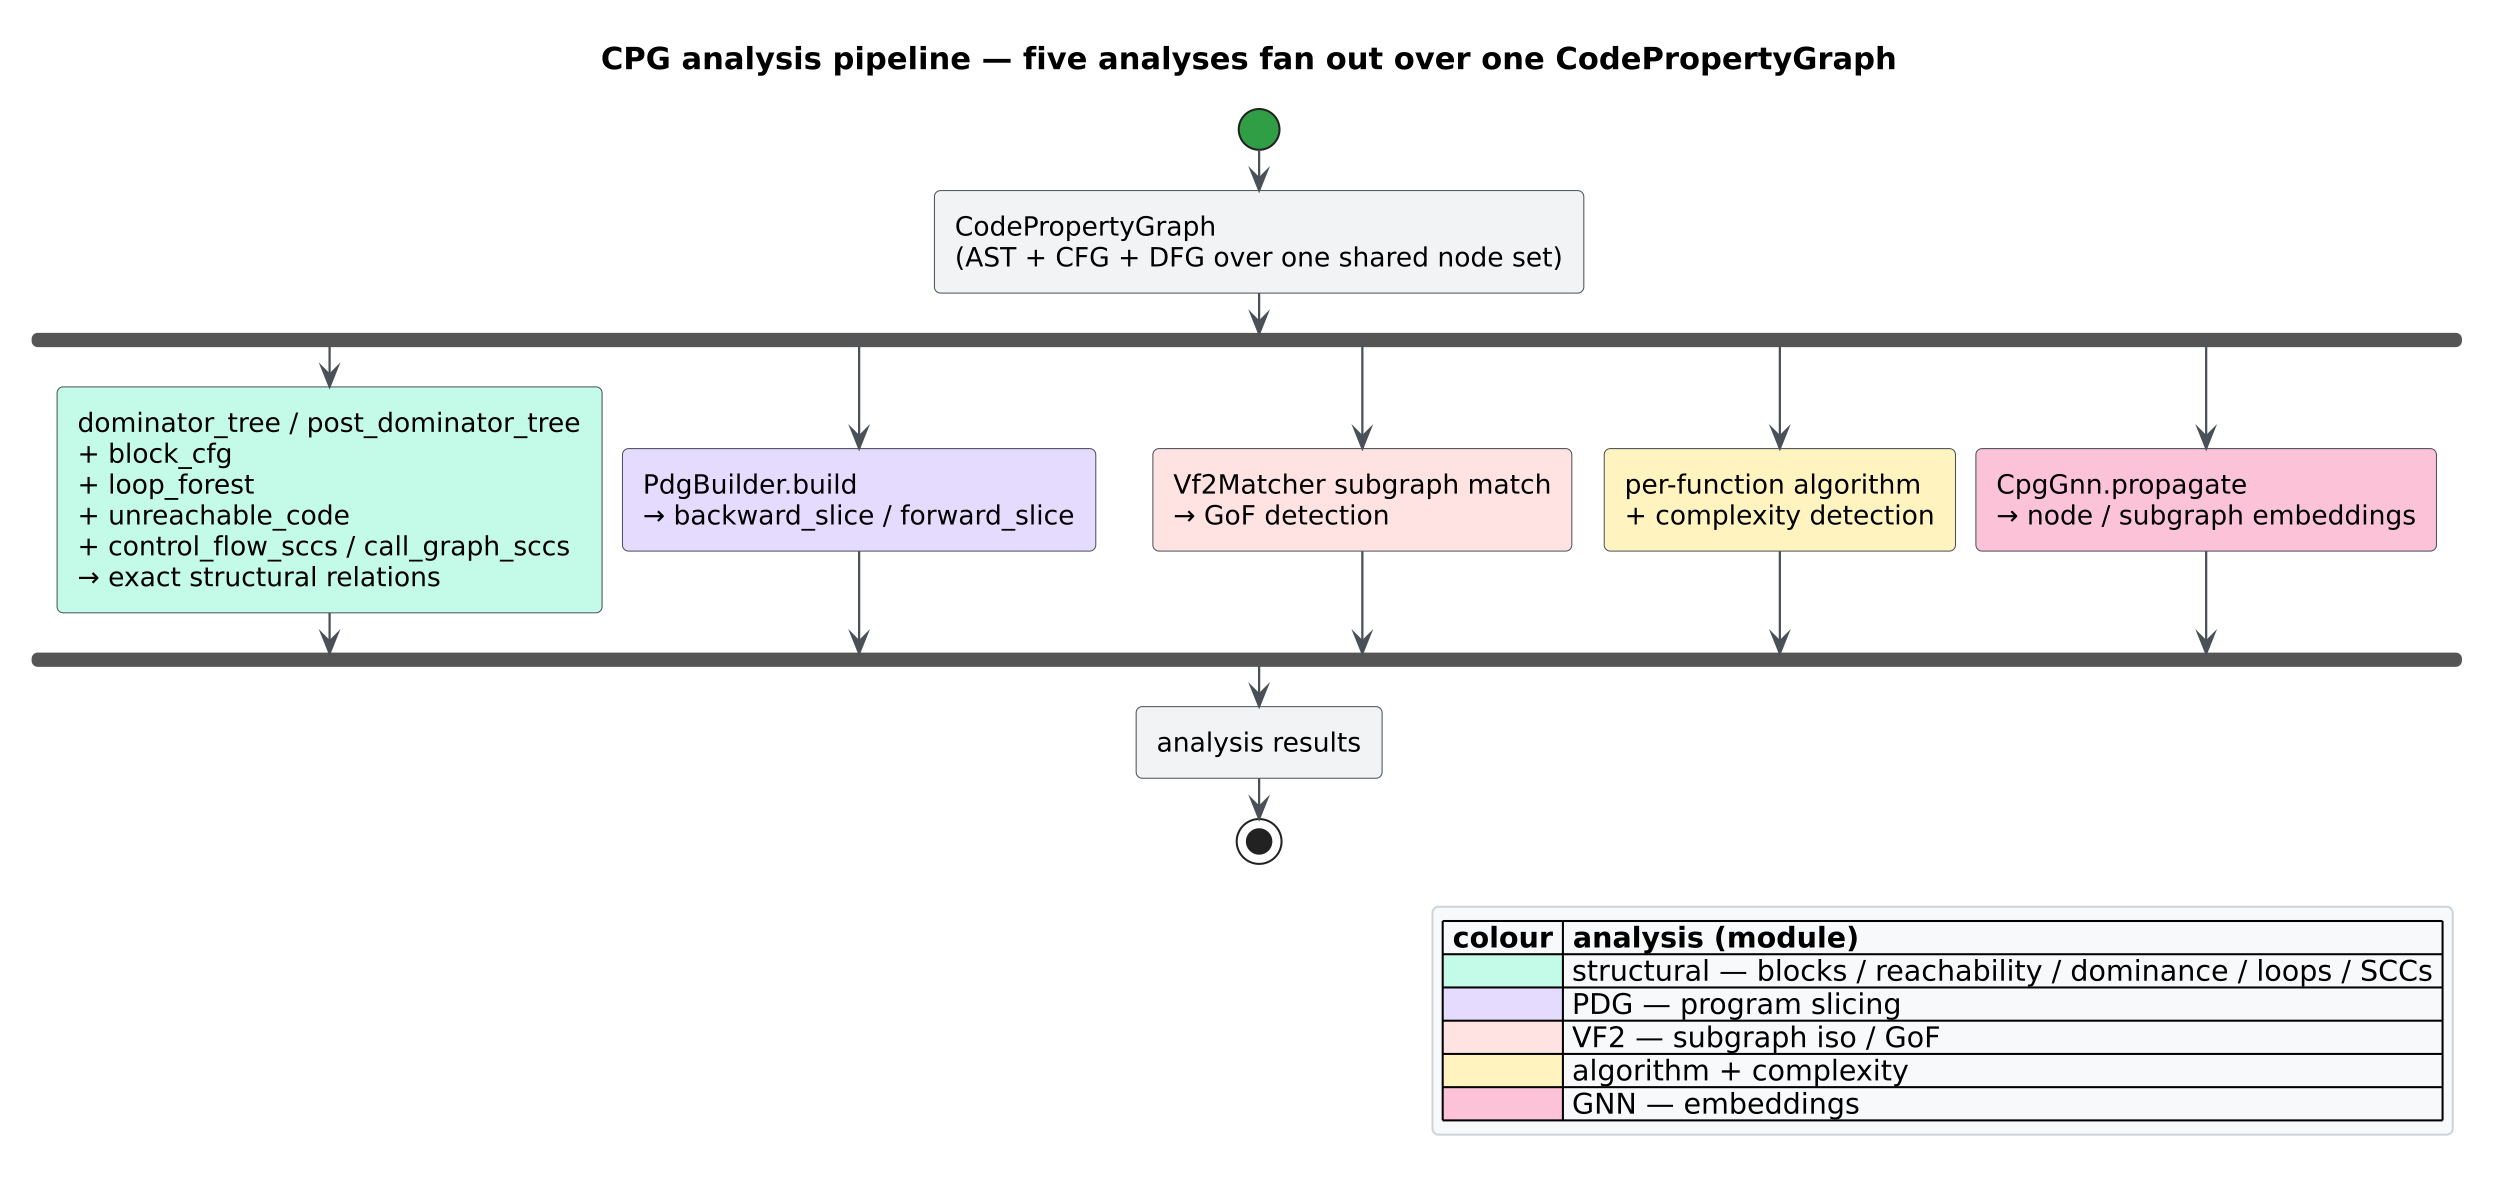
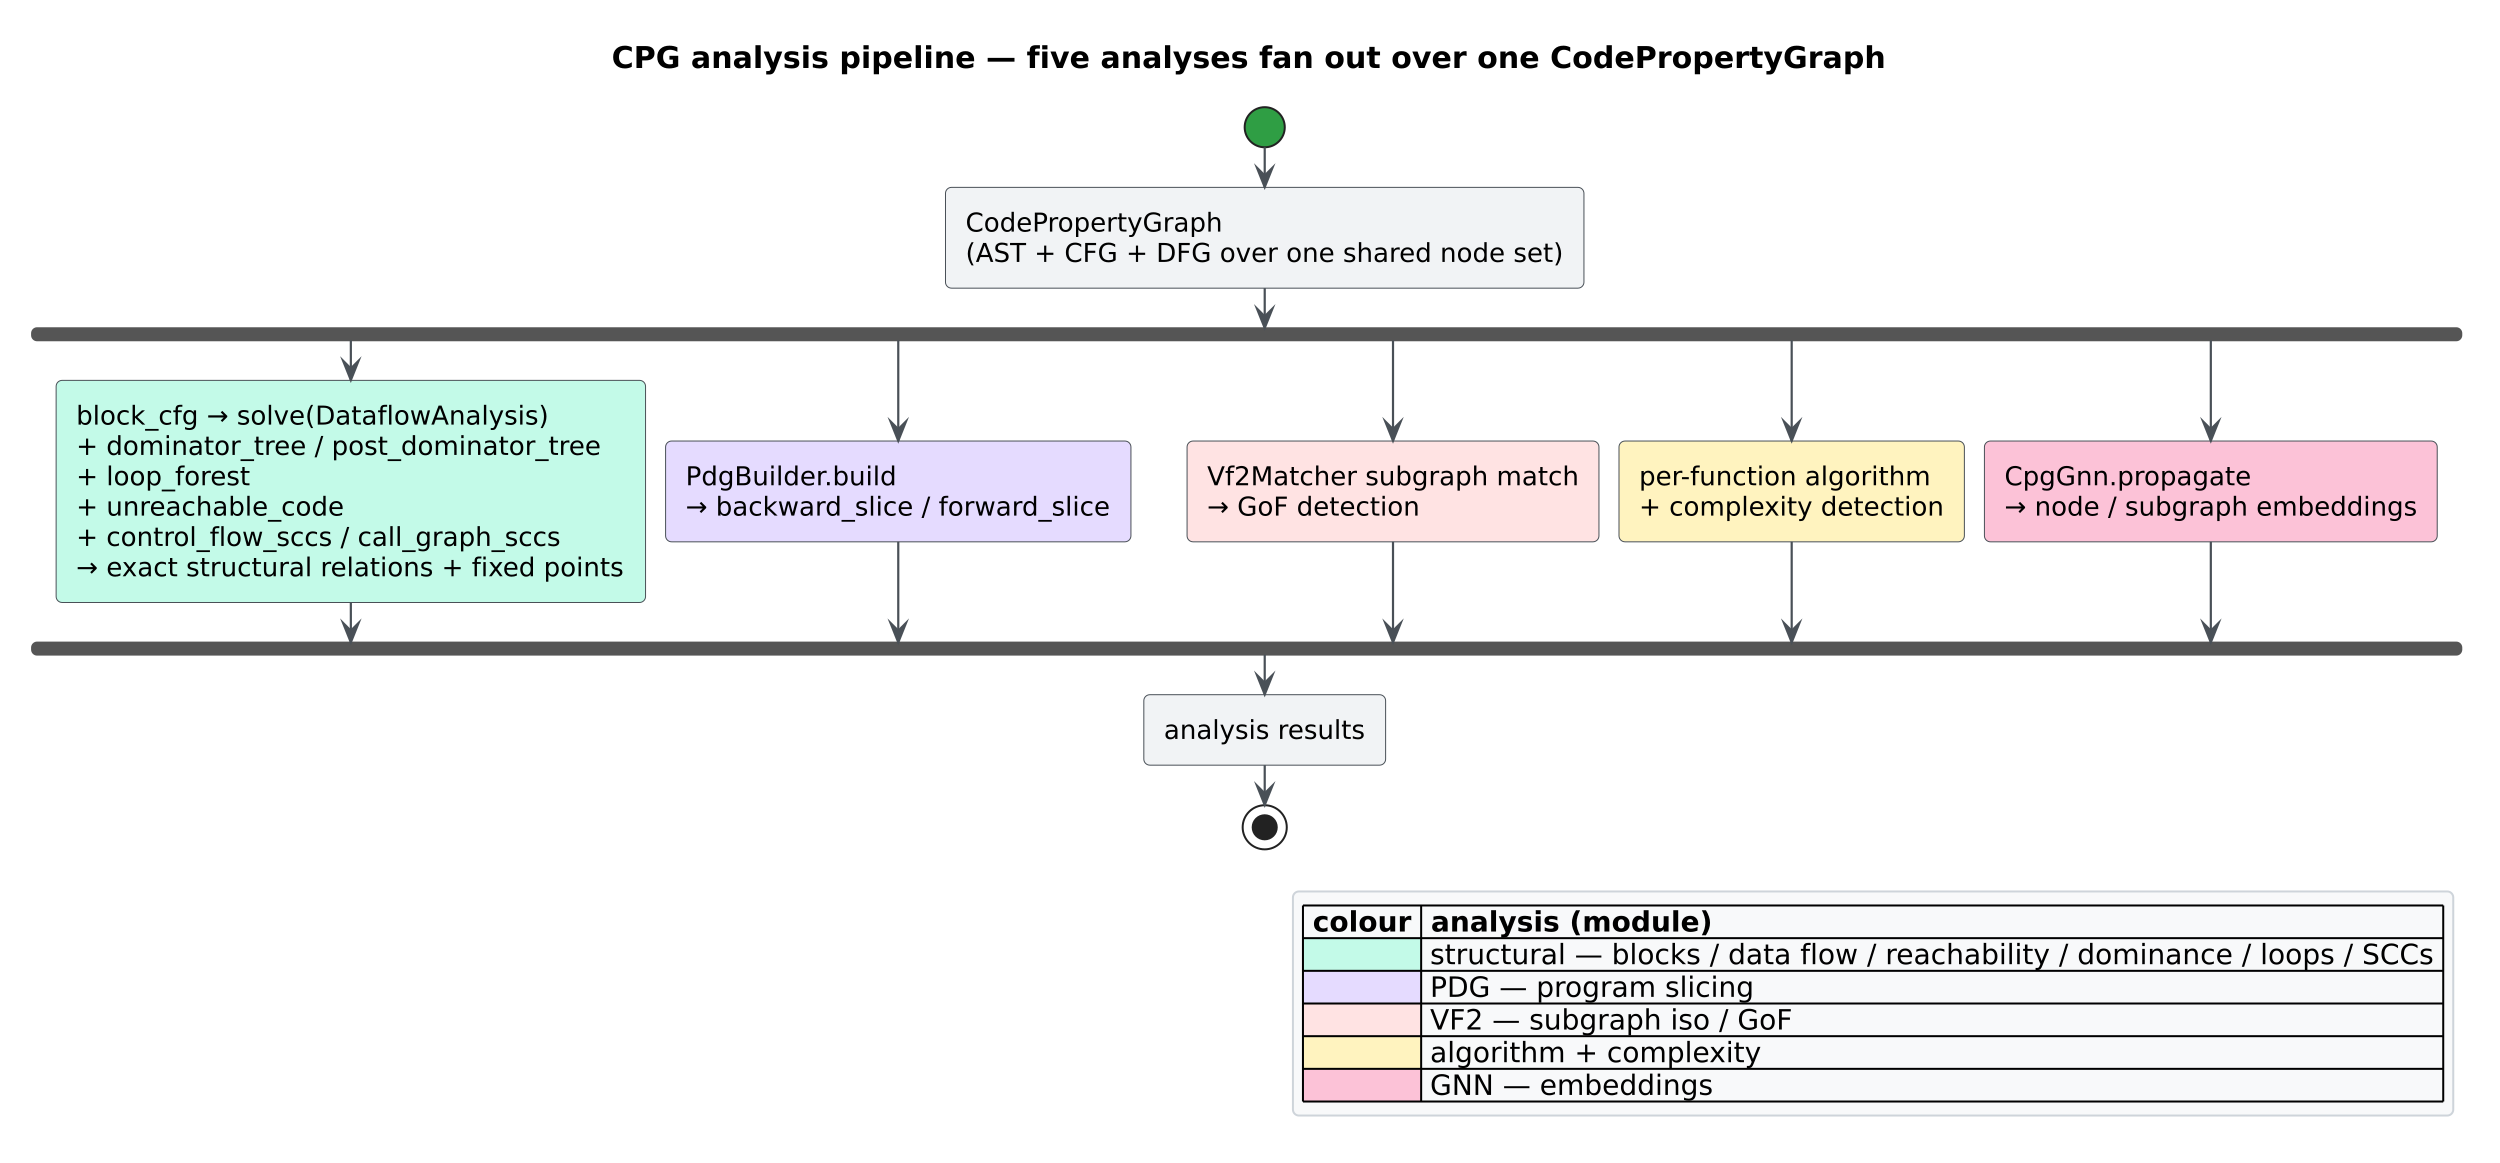
- <svg xmlns="http://www.w3.org/2000/svg" contentStyleType="text/css" data-diagram-type="ACTIVITY" height="580px" preserveAspectRatio="none" style="width:1226px;height:580px;background:#FFFFFF;" version="1.1" viewBox="0 0 1226 580" width="1226px" zoomAndPan="magnify">
+ <svg xmlns="http://www.w3.org/2000/svg" contentStyleType="text/css" data-diagram-type="ACTIVITY" height="580px" preserveAspectRatio="none" style="width:1247px;height:580px;background:#FFFFFF;" version="1.1" viewBox="0 0 1247 580" width="1247px" zoomAndPan="magnify">
  <defs />
  <g>
    <g class="title" data-source-line="2">
-       <text fill="#000000" font-family="'DejaVu Sans'" font-size="15" font-weight="700" lengthAdjust="spacing" textLength="635.508" x="294.663" y="33.923">CPG analysis pipeline — five analyses fan out over one CodePropertyGraph</text>
+       <text fill="#000000" font-family="'DejaVu Sans'" font-size="15" font-weight="700" lengthAdjust="spacing" textLength="635.508" x="305.089" y="33.923">CPG analysis pipeline — five analyses fan out over one CodePropertyGraph</text>
    </g>
-     <ellipse cx="617.474" cy="63.461" fill="#2F9E44" rx="10" ry="10" style="stroke:#222222;stroke-width:1;" />
-     <rect fill="#F1F3F5" height="50.266" rx="3" ry="3" style="stroke:#495057;stroke-width:0.5;" width="318.46" x="458.244" y="93.461" />
-     <text fill="#000000" font-family="'DejaVu Sans'" font-size="13" lengthAdjust="spacing" textLength="128.68" x="468.244" y="115.528">CodePropertyGraph</text>
-     <text fill="#000000" font-family="'DejaVu Sans'" font-size="13" lengthAdjust="spacing" textLength="298.46" x="468.244" y="130.661">(AST + CFG + DFG over one shared node set)</text>
-     <rect fill="#555555" height="6" rx="2.5" ry="2.5" style="stroke:#555555;stroke-width:1;" width="1190.833" x="16" y="163.727" />
-     <rect fill="#C3FAE8" height="110.797" rx="3" ry="3" style="stroke:#495057;stroke-width:0.5;" width="267.26" x="28" y="189.727" />
-     <text fill="#000000" font-family="'DejaVu Sans'" font-size="13" lengthAdjust="spacing" textLength="247.26" x="38" y="211.793">dominator_tree / post_dominator_tree</text>
-     <text fill="#000000" font-family="'DejaVu Sans'" font-size="13" lengthAdjust="spacing" textLength="75.994" x="38" y="226.926">+ block_cfg</text>
+     <ellipse cx="630.842" cy="63.461" fill="#2F9E44" rx="10" ry="10" style="stroke:#222222;stroke-width:1;" />
+     <rect fill="#F1F3F5" height="50.266" rx="3" ry="3" style="stroke:#495057;stroke-width:0.5;" width="318.46" x="471.612" y="93.461" />
+     <text fill="#000000" font-family="'DejaVu Sans'" font-size="13" lengthAdjust="spacing" textLength="128.68" x="481.612" y="115.528">CodePropertyGraph</text>
+     <text fill="#000000" font-family="'DejaVu Sans'" font-size="13" lengthAdjust="spacing" textLength="298.46" x="481.612" y="130.661">(AST + CFG + DFG over one shared node set)</text>
+     <rect fill="#555555" height="6" rx="2.5" ry="2.5" style="stroke:#555555;stroke-width:1;" width="1211.685" x="16" y="163.727" />
+     <rect fill="#C3FAE8" height="110.797" rx="3" ry="3" style="stroke:#495057;stroke-width:0.5;" width="293.997" x="28" y="189.727" />
+     <text fill="#000000" font-family="'DejaVu Sans'" font-size="13" lengthAdjust="spacing" textLength="235.676" x="38" y="211.793">block_cfg → solve(DataflowAnalysis)</text>
+     <text fill="#000000" font-family="'DejaVu Sans'" font-size="13" lengthAdjust="spacing" textLength="262.285" x="38" y="226.926">+ dominator_tree / post_dominator_tree</text>
    <text fill="#000000" font-family="'DejaVu Sans'" font-size="13" lengthAdjust="spacing" textLength="87.039" x="38" y="242.059">+ loop_forest</text>
    <text fill="#000000" font-family="'DejaVu Sans'" font-size="13" lengthAdjust="spacing" textLength="133.878" x="38" y="257.192">+ unreachable_code</text>
    <text fill="#000000" font-family="'DejaVu Sans'" font-size="13" lengthAdjust="spacing" textLength="241.865" x="38" y="272.325">+ control_flow_sccs / call_graph_sccs</text>
-     <text fill="#000000" font-family="'DejaVu Sans'" font-size="13" lengthAdjust="spacing" textLength="178.648" x="38" y="287.457">→ exact structural relations</text>
-     <rect fill="#E5DBFF" height="50.266" rx="3" ry="3" style="stroke:#495057;stroke-width:0.5;" width="232.113" x="305.26" y="219.992" />
-     <text fill="#000000" font-family="'DejaVu Sans'" font-size="13" lengthAdjust="spacing" textLength="106.418" x="315.26" y="242.059">PdgBuilder.build</text>
-     <text fill="#000000" font-family="'DejaVu Sans'" font-size="13" lengthAdjust="spacing" textLength="212.113" x="315.26" y="257.192">→ backward_slice / forward_slice</text>
-     <rect fill="#FFE3E3" height="50.266" rx="3" ry="3" style="stroke:#495057;stroke-width:0.5;" width="205.447" x="565.374" y="219.992" />
-     <text fill="#000000" font-family="'DejaVu Sans'" font-size="13" lengthAdjust="spacing" textLength="185.447" x="575.374" y="242.059">Vf2Matcher subgraph match</text>
-     <text fill="#000000" font-family="'DejaVu Sans'" font-size="13" lengthAdjust="spacing" textLength="106.057" x="575.374" y="257.192">→ GoF detection</text>
-     <rect fill="#FFF3BF" height="50.266" rx="3" ry="3" style="stroke:#495057;stroke-width:0.5;" width="172.274" x="786.705" y="219.992" />
-     <text fill="#000000" font-family="'DejaVu Sans'" font-size="13" lengthAdjust="spacing" textLength="146.263" x="796.705" y="242.059">per-function algorithm</text>
-     <text fill="#000000" font-family="'DejaVu Sans'" font-size="13" lengthAdjust="spacing" textLength="152.274" x="796.705" y="257.192">+ complexity detection</text>
-     <rect fill="#FCC2D7" height="50.266" rx="3" ry="3" style="stroke:#495057;stroke-width:0.5;" width="225.855" x="968.979" y="219.992" />
-     <text fill="#000000" font-family="'DejaVu Sans'" font-size="13" lengthAdjust="spacing" textLength="123.348" x="978.979" y="242.059">CpgGnn.propagate</text>
-     <text fill="#000000" font-family="'DejaVu Sans'" font-size="13" lengthAdjust="spacing" textLength="205.855" x="978.979" y="257.192">→ node / subgraph embeddings</text>
-     <rect fill="#555555" height="6" rx="2.5" ry="2.5" style="stroke:#555555;stroke-width:1;" width="1190.833" x="16" y="320.523" />
-     <rect fill="#F1F3F5" height="35.133" rx="3" ry="3" style="stroke:#495057;stroke-width:0.5;" width="120.604" x="557.172" y="346.523" />
-     <text fill="#000000" font-family="'DejaVu Sans'" font-size="13" lengthAdjust="spacing" textLength="100.604" x="567.172" y="368.59">analysis results</text>
-     <ellipse cx="617.474" cy="412.656" fill="none" rx="11" ry="11" style="stroke:#222222;stroke-width:1;" />
-     <ellipse cx="617.474" cy="412.656" fill="#222222" rx="6" ry="6" style="stroke:#222222;stroke-width:1;" />
-     <line style="stroke:#495057;stroke-width:1.1;" x1="617.474" x2="617.474" y1="73.461" y2="93.461" />
-     <polygon fill="#495057" points="613.474,83.461,617.474,93.461,621.474,83.461,617.474,87.461" style="stroke:#495057;stroke-width:1;stroke-linejoin:miter;stroke-miterlimit:10;" />
-     <line style="stroke:#495057;stroke-width:1.1;" x1="161.63" x2="161.63" y1="169.727" y2="189.727" />
-     <polygon fill="#495057" points="157.63,179.727,161.63,189.727,165.63,179.727,161.63,183.727" style="stroke:#495057;stroke-width:1;stroke-linejoin:miter;stroke-miterlimit:10;" />
-     <line style="stroke:#495057;stroke-width:1.1;" x1="421.317" x2="421.317" y1="169.727" y2="219.992" />
-     <polygon fill="#495057" points="417.317,209.992,421.317,219.992,425.317,209.992,421.317,213.992" style="stroke:#495057;stroke-width:1;stroke-linejoin:miter;stroke-miterlimit:10;" />
-     <line style="stroke:#495057;stroke-width:1.1;" x1="668.097" x2="668.097" y1="169.727" y2="219.992" />
-     <polygon fill="#495057" points="664.097,209.992,668.097,219.992,672.097,209.992,668.097,213.992" style="stroke:#495057;stroke-width:1;stroke-linejoin:miter;stroke-miterlimit:10;" />
-     <line style="stroke:#495057;stroke-width:1.1;" x1="872.842" x2="872.842" y1="169.727" y2="219.992" />
-     <polygon fill="#495057" points="868.842,209.992,872.842,219.992,876.842,209.992,872.842,213.992" style="stroke:#495057;stroke-width:1;stroke-linejoin:miter;stroke-miterlimit:10;" />
-     <line style="stroke:#495057;stroke-width:1.1;" x1="1081.906" x2="1081.906" y1="169.727" y2="219.992" />
-     <polygon fill="#495057" points="1077.906,209.992,1081.906,219.992,1085.906,209.992,1081.906,213.992" style="stroke:#495057;stroke-width:1;stroke-linejoin:miter;stroke-miterlimit:10;" />
-     <line style="stroke:#495057;stroke-width:1.1;" x1="161.63" x2="161.63" y1="300.523" y2="320.523" />
-     <polygon fill="#495057" points="157.63,310.523,161.63,320.523,165.63,310.523,161.63,314.523" style="stroke:#495057;stroke-width:1;stroke-linejoin:miter;stroke-miterlimit:10;" />
-     <line style="stroke:#495057;stroke-width:1.1;" x1="421.317" x2="421.317" y1="270.258" y2="320.523" />
-     <polygon fill="#495057" points="417.317,310.523,421.317,320.523,425.317,310.523,421.317,314.523" style="stroke:#495057;stroke-width:1;stroke-linejoin:miter;stroke-miterlimit:10;" />
-     <line style="stroke:#495057;stroke-width:1.1;" x1="668.097" x2="668.097" y1="270.258" y2="320.523" />
-     <polygon fill="#495057" points="664.097,310.523,668.097,320.523,672.097,310.523,668.097,314.523" style="stroke:#495057;stroke-width:1;stroke-linejoin:miter;stroke-miterlimit:10;" />
-     <line style="stroke:#495057;stroke-width:1.1;" x1="872.842" x2="872.842" y1="270.258" y2="320.523" />
-     <polygon fill="#495057" points="868.842,310.523,872.842,320.523,876.842,310.523,872.842,314.523" style="stroke:#495057;stroke-width:1;stroke-linejoin:miter;stroke-miterlimit:10;" />
-     <line style="stroke:#495057;stroke-width:1.1;" x1="1081.906" x2="1081.906" y1="270.258" y2="320.523" />
-     <polygon fill="#495057" points="1077.906,310.523,1081.906,320.523,1085.906,310.523,1081.906,314.523" style="stroke:#495057;stroke-width:1;stroke-linejoin:miter;stroke-miterlimit:10;" />
-     <line style="stroke:#495057;stroke-width:1.1;" x1="617.474" x2="617.474" y1="143.727" y2="163.727" />
-     <polygon fill="#495057" points="613.474,153.727,617.474,163.727,621.474,153.727,617.474,157.727" style="stroke:#495057;stroke-width:1;stroke-linejoin:miter;stroke-miterlimit:10;" />
-     <line style="stroke:#495057;stroke-width:1.1;" x1="617.474" x2="617.474" y1="326.523" y2="346.523" />
-     <polygon fill="#495057" points="613.474,336.523,617.474,346.523,621.474,336.523,617.474,340.523" style="stroke:#495057;stroke-width:1;stroke-linejoin:miter;stroke-miterlimit:10;" />
-     <line style="stroke:#495057;stroke-width:1.1;" x1="617.474" x2="617.474" y1="381.656" y2="401.656" />
-     <polygon fill="#495057" points="613.474,391.656,617.474,401.656,621.474,391.656,617.474,395.656" style="stroke:#495057;stroke-width:1;stroke-linejoin:miter;stroke-miterlimit:10;" />
+     <text fill="#000000" font-family="'DejaVu Sans'" font-size="13" lengthAdjust="spacing" textLength="273.997" x="38" y="287.457">→ exact structural relations + fixed points</text>
+     <rect fill="#E5DBFF" height="50.266" rx="3" ry="3" style="stroke:#495057;stroke-width:0.5;" width="232.113" x="331.997" y="219.992" />
+     <text fill="#000000" font-family="'DejaVu Sans'" font-size="13" lengthAdjust="spacing" textLength="106.418" x="341.997" y="242.059">PdgBuilder.build</text>
+     <text fill="#000000" font-family="'DejaVu Sans'" font-size="13" lengthAdjust="spacing" textLength="212.113" x="341.997" y="257.192">→ backward_slice / forward_slice</text>
+     <rect fill="#FFE3E3" height="50.266" rx="3" ry="3" style="stroke:#495057;stroke-width:0.5;" width="205.447" x="592.11" y="219.992" />
+     <text fill="#000000" font-family="'DejaVu Sans'" font-size="13" lengthAdjust="spacing" textLength="185.447" x="602.11" y="242.059">Vf2Matcher subgraph match</text>
+     <text fill="#000000" font-family="'DejaVu Sans'" font-size="13" lengthAdjust="spacing" textLength="106.057" x="602.11" y="257.192">→ GoF detection</text>
+     <rect fill="#FFF3BF" height="50.266" rx="3" ry="3" style="stroke:#495057;stroke-width:0.5;" width="172.274" x="807.557" y="219.992" />
+     <text fill="#000000" font-family="'DejaVu Sans'" font-size="13" lengthAdjust="spacing" textLength="146.263" x="817.557" y="242.059">per-function algorithm</text>
+     <text fill="#000000" font-family="'DejaVu Sans'" font-size="13" lengthAdjust="spacing" textLength="152.274" x="817.557" y="257.192">+ complexity detection</text>
+     <rect fill="#FCC2D7" height="50.266" rx="3" ry="3" style="stroke:#495057;stroke-width:0.5;" width="225.855" x="989.831" y="219.992" />
+     <text fill="#000000" font-family="'DejaVu Sans'" font-size="13" lengthAdjust="spacing" textLength="123.348" x="999.831" y="242.059">CpgGnn.propagate</text>
+     <text fill="#000000" font-family="'DejaVu Sans'" font-size="13" lengthAdjust="spacing" textLength="205.855" x="999.831" y="257.192">→ node / subgraph embeddings</text>
+     <rect fill="#555555" height="6" rx="2.5" ry="2.5" style="stroke:#555555;stroke-width:1;" width="1211.685" x="16" y="320.523" />
+     <rect fill="#F1F3F5" height="35.133" rx="3" ry="3" style="stroke:#495057;stroke-width:0.5;" width="120.604" x="570.54" y="346.523" />
+     <text fill="#000000" font-family="'DejaVu Sans'" font-size="13" lengthAdjust="spacing" textLength="100.604" x="580.54" y="368.59">analysis results</text>
+     <ellipse cx="630.842" cy="412.656" fill="none" rx="11" ry="11" style="stroke:#222222;stroke-width:1;" />
+     <ellipse cx="630.842" cy="412.656" fill="#222222" rx="6" ry="6" style="stroke:#222222;stroke-width:1;" />
+     <line style="stroke:#495057;stroke-width:1.1;" x1="630.842" x2="630.842" y1="73.461" y2="93.461" />
+     <polygon fill="#495057" points="626.842,83.461,630.842,93.461,634.842,83.461,630.842,87.461" style="stroke:#495057;stroke-width:1;stroke-linejoin:miter;stroke-miterlimit:10;" />
+     <line style="stroke:#495057;stroke-width:1.1;" x1="174.998" x2="174.998" y1="169.727" y2="189.727" />
+     <polygon fill="#495057" points="170.998,179.727,174.998,189.727,178.998,179.727,174.998,183.727" style="stroke:#495057;stroke-width:1;stroke-linejoin:miter;stroke-miterlimit:10;" />
+     <line style="stroke:#495057;stroke-width:1.1;" x1="448.053" x2="448.053" y1="169.727" y2="219.992" />
+     <polygon fill="#495057" points="444.053,209.992,448.053,219.992,452.053,209.992,448.053,213.992" style="stroke:#495057;stroke-width:1;stroke-linejoin:miter;stroke-miterlimit:10;" />
+     <line style="stroke:#495057;stroke-width:1.1;" x1="694.833" x2="694.833" y1="169.727" y2="219.992" />
+     <polygon fill="#495057" points="690.833,209.992,694.833,219.992,698.833,209.992,694.833,213.992" style="stroke:#495057;stroke-width:1;stroke-linejoin:miter;stroke-miterlimit:10;" />
+     <line style="stroke:#495057;stroke-width:1.1;" x1="893.694" x2="893.694" y1="169.727" y2="219.992" />
+     <polygon fill="#495057" points="889.694,209.992,893.694,219.992,897.694,209.992,893.694,213.992" style="stroke:#495057;stroke-width:1;stroke-linejoin:miter;stroke-miterlimit:10;" />
+     <line style="stroke:#495057;stroke-width:1.1;" x1="1102.758" x2="1102.758" y1="169.727" y2="219.992" />
+     <polygon fill="#495057" points="1098.758,209.992,1102.758,219.992,1106.758,209.992,1102.758,213.992" style="stroke:#495057;stroke-width:1;stroke-linejoin:miter;stroke-miterlimit:10;" />
+     <line style="stroke:#495057;stroke-width:1.1;" x1="174.998" x2="174.998" y1="300.523" y2="320.523" />
+     <polygon fill="#495057" points="170.998,310.523,174.998,320.523,178.998,310.523,174.998,314.523" style="stroke:#495057;stroke-width:1;stroke-linejoin:miter;stroke-miterlimit:10;" />
+     <line style="stroke:#495057;stroke-width:1.1;" x1="448.053" x2="448.053" y1="270.258" y2="320.523" />
+     <polygon fill="#495057" points="444.053,310.523,448.053,320.523,452.053,310.523,448.053,314.523" style="stroke:#495057;stroke-width:1;stroke-linejoin:miter;stroke-miterlimit:10;" />
+     <line style="stroke:#495057;stroke-width:1.1;" x1="694.833" x2="694.833" y1="270.258" y2="320.523" />
+     <polygon fill="#495057" points="690.833,310.523,694.833,320.523,698.833,310.523,694.833,314.523" style="stroke:#495057;stroke-width:1;stroke-linejoin:miter;stroke-miterlimit:10;" />
+     <line style="stroke:#495057;stroke-width:1.1;" x1="893.694" x2="893.694" y1="270.258" y2="320.523" />
+     <polygon fill="#495057" points="889.694,310.523,893.694,320.523,897.694,310.523,893.694,314.523" style="stroke:#495057;stroke-width:1;stroke-linejoin:miter;stroke-miterlimit:10;" />
+     <line style="stroke:#495057;stroke-width:1.1;" x1="1102.758" x2="1102.758" y1="270.258" y2="320.523" />
+     <polygon fill="#495057" points="1098.758,310.523,1102.758,320.523,1106.758,310.523,1102.758,314.523" style="stroke:#495057;stroke-width:1;stroke-linejoin:miter;stroke-miterlimit:10;" />
+     <line style="stroke:#495057;stroke-width:1.1;" x1="630.842" x2="630.842" y1="143.727" y2="163.727" />
+     <polygon fill="#495057" points="626.842,153.727,630.842,163.727,634.842,153.727,630.842,157.727" style="stroke:#495057;stroke-width:1;stroke-linejoin:miter;stroke-miterlimit:10;" />
+     <line style="stroke:#495057;stroke-width:1.1;" x1="630.842" x2="630.842" y1="326.523" y2="346.523" />
+     <polygon fill="#495057" points="626.842,336.523,630.842,346.523,634.842,336.523,630.842,340.523" style="stroke:#495057;stroke-width:1;stroke-linejoin:miter;stroke-miterlimit:10;" />
+     <line style="stroke:#495057;stroke-width:1.1;" x1="630.842" x2="630.842" y1="381.656" y2="401.656" />
+     <polygon fill="#495057" points="626.842,391.656,630.842,401.656,634.842,391.656,630.842,395.656" style="stroke:#495057;stroke-width:1;stroke-linejoin:miter;stroke-miterlimit:10;" />
    <g class="legend" data-source-line="28">
-       <rect fill="#F8F9FA" height="111.781" rx="3" ry="3" style="stroke:#CED4DA;stroke-width:1;" width="500.335" x="702.498" y="444.656" />
-       <text fill="#000000" font-family="'DejaVu Sans'" font-size="14" font-weight="700" lengthAdjust="spacing" textLength="49.205" x="712.372" y="464.651">colour</text>
-       <text fill="#000000" font-family="'DejaVu Sans'" font-size="14" font-weight="700" lengthAdjust="spacing" textLength="140.41" x="771.325" y="464.651">analysis (module)</text>
-       <rect fill="#C3FAE8" height="16.297" style="stroke:none;stroke-width:1;" width="58.953" x="707.498" y="467.953" />
-       <text fill="#000000" font-family="'DejaVu Sans'" font-size="14" lengthAdjust="spacing" textLength="4.45" x="707.498" y="480.948"> </text>
-       <text fill="#000000" font-family="'DejaVu Sans'" font-size="14" lengthAdjust="spacing" textLength="422.481" x="770.901" y="480.948">structural — blocks / reachability / dominance / loops / SCCs</text>
-       <rect fill="#E5DBFF" height="16.297" style="stroke:none;stroke-width:1;" width="58.953" x="707.498" y="484.25" />
-       <text fill="#000000" font-family="'DejaVu Sans'" font-size="14" lengthAdjust="spacing" textLength="4.45" x="707.498" y="497.245"> </text>
-       <text fill="#000000" font-family="'DejaVu Sans'" font-size="14" lengthAdjust="spacing" textLength="161.909" x="770.901" y="497.245">PDG — program slicing</text>
-       <rect fill="#FFE3E3" height="16.297" style="stroke:none;stroke-width:1;" width="58.953" x="707.498" y="500.547" />
-       <text fill="#000000" font-family="'DejaVu Sans'" font-size="14" lengthAdjust="spacing" textLength="4.45" x="707.498" y="513.542"> </text>
-       <text fill="#000000" font-family="'DejaVu Sans'" font-size="14" lengthAdjust="spacing" textLength="180.756" x="770.901" y="513.542">VF2 — subgraph iso / GoF</text>
-       <rect fill="#FFF3BF" height="16.297" style="stroke:none;stroke-width:1;" width="58.953" x="707.498" y="516.844" />
-       <text fill="#000000" font-family="'DejaVu Sans'" font-size="14" lengthAdjust="spacing" textLength="4.45" x="707.498" y="529.839"> </text>
-       <text fill="#000000" font-family="'DejaVu Sans'" font-size="14" lengthAdjust="spacing" textLength="165.436" x="770.901" y="529.839">algorithm + complexity</text>
-       <rect fill="#FCC2D7" height="16.297" style="stroke:none;stroke-width:1;" width="58.953" x="707.498" y="533.141" />
-       <text fill="#000000" font-family="'DejaVu Sans'" font-size="14" lengthAdjust="spacing" textLength="4.45" x="707.498" y="546.136"> </text>
-       <text fill="#000000" font-family="'DejaVu Sans'" font-size="14" lengthAdjust="spacing" textLength="141.162" x="770.901" y="546.136">GNN — embeddings</text>
-       <line style="stroke:#000000;stroke-width:1;" x1="707.498" x2="1197.833" y1="451.656" y2="451.656" />
-       <line style="stroke:#000000;stroke-width:1;" x1="707.498" x2="1197.833" y1="467.953" y2="467.953" />
-       <line style="stroke:#000000;stroke-width:1;" x1="707.498" x2="1197.833" y1="484.25" y2="484.25" />
-       <line style="stroke:#000000;stroke-width:1;" x1="707.498" x2="1197.833" y1="500.547" y2="500.547" />
-       <line style="stroke:#000000;stroke-width:1;" x1="707.498" x2="1197.833" y1="516.844" y2="516.844" />
-       <line style="stroke:#000000;stroke-width:1;" x1="707.498" x2="1197.833" y1="533.141" y2="533.141" />
-       <line style="stroke:#000000;stroke-width:1;" x1="707.498" x2="1197.833" y1="549.438" y2="549.438" />
-       <line style="stroke:#000000;stroke-width:1;" x1="707.498" x2="707.498" y1="451.656" y2="549.438" />
-       <line style="stroke:#000000;stroke-width:1;" x1="766.451" x2="766.451" y1="451.656" y2="549.438" />
-       <line style="stroke:#000000;stroke-width:1;" x1="1197.833" x2="1197.833" y1="451.656" y2="549.438" />
+       <rect fill="#F8F9FA" height="111.781" rx="3" ry="3" style="stroke:#CED4DA;stroke-width:1;" width="578.77" x="644.915" y="444.656" />
+       <text fill="#000000" font-family="'DejaVu Sans'" font-size="14" font-weight="700" lengthAdjust="spacing" textLength="49.205" x="654.789" y="464.651">colour</text>
+       <text fill="#000000" font-family="'DejaVu Sans'" font-size="14" font-weight="700" lengthAdjust="spacing" textLength="140.41" x="713.742" y="464.651">analysis (module)</text>
+       <rect fill="#C3FAE8" height="16.297" style="stroke:none;stroke-width:1;" width="58.953" x="649.915" y="467.953" />
+       <text fill="#000000" font-family="'DejaVu Sans'" font-size="14" lengthAdjust="spacing" textLength="4.45" x="649.915" y="480.948"> </text>
+       <text fill="#000000" font-family="'DejaVu Sans'" font-size="14" lengthAdjust="spacing" textLength="500.917" x="713.318" y="480.948">structural — blocks / data flow / reachability / dominance / loops / SCCs</text>
+       <rect fill="#E5DBFF" height="16.297" style="stroke:none;stroke-width:1;" width="58.953" x="649.915" y="484.25" />
+       <text fill="#000000" font-family="'DejaVu Sans'" font-size="14" lengthAdjust="spacing" textLength="4.45" x="649.915" y="497.245"> </text>
+       <text fill="#000000" font-family="'DejaVu Sans'" font-size="14" lengthAdjust="spacing" textLength="161.909" x="713.318" y="497.245">PDG — program slicing</text>
+       <rect fill="#FFE3E3" height="16.297" style="stroke:none;stroke-width:1;" width="58.953" x="649.915" y="500.547" />
+       <text fill="#000000" font-family="'DejaVu Sans'" font-size="14" lengthAdjust="spacing" textLength="4.45" x="649.915" y="513.542"> </text>
+       <text fill="#000000" font-family="'DejaVu Sans'" font-size="14" lengthAdjust="spacing" textLength="180.756" x="713.318" y="513.542">VF2 — subgraph iso / GoF</text>
+       <rect fill="#FFF3BF" height="16.297" style="stroke:none;stroke-width:1;" width="58.953" x="649.915" y="516.844" />
+       <text fill="#000000" font-family="'DejaVu Sans'" font-size="14" lengthAdjust="spacing" textLength="4.45" x="649.915" y="529.839"> </text>
+       <text fill="#000000" font-family="'DejaVu Sans'" font-size="14" lengthAdjust="spacing" textLength="165.436" x="713.318" y="529.839">algorithm + complexity</text>
+       <rect fill="#FCC2D7" height="16.297" style="stroke:none;stroke-width:1;" width="58.953" x="649.915" y="533.141" />
+       <text fill="#000000" font-family="'DejaVu Sans'" font-size="14" lengthAdjust="spacing" textLength="4.45" x="649.915" y="546.136"> </text>
+       <text fill="#000000" font-family="'DejaVu Sans'" font-size="14" lengthAdjust="spacing" textLength="141.162" x="713.318" y="546.136">GNN — embeddings</text>
+       <line style="stroke:#000000;stroke-width:1;" x1="649.915" x2="1218.685" y1="451.656" y2="451.656" />
+       <line style="stroke:#000000;stroke-width:1;" x1="649.915" x2="1218.685" y1="467.953" y2="467.953" />
+       <line style="stroke:#000000;stroke-width:1;" x1="649.915" x2="1218.685" y1="484.25" y2="484.25" />
+       <line style="stroke:#000000;stroke-width:1;" x1="649.915" x2="1218.685" y1="500.547" y2="500.547" />
+       <line style="stroke:#000000;stroke-width:1;" x1="649.915" x2="1218.685" y1="516.844" y2="516.844" />
+       <line style="stroke:#000000;stroke-width:1;" x1="649.915" x2="1218.685" y1="533.141" y2="533.141" />
+       <line style="stroke:#000000;stroke-width:1;" x1="649.915" x2="1218.685" y1="549.438" y2="549.438" />
+       <line style="stroke:#000000;stroke-width:1;" x1="649.915" x2="649.915" y1="451.656" y2="549.438" />
+       <line style="stroke:#000000;stroke-width:1;" x1="708.868" x2="708.868" y1="451.656" y2="549.438" />
+       <line style="stroke:#000000;stroke-width:1;" x1="1218.685" x2="1218.685" y1="451.656" y2="549.438" />
    </g>
  </g>
</svg>
